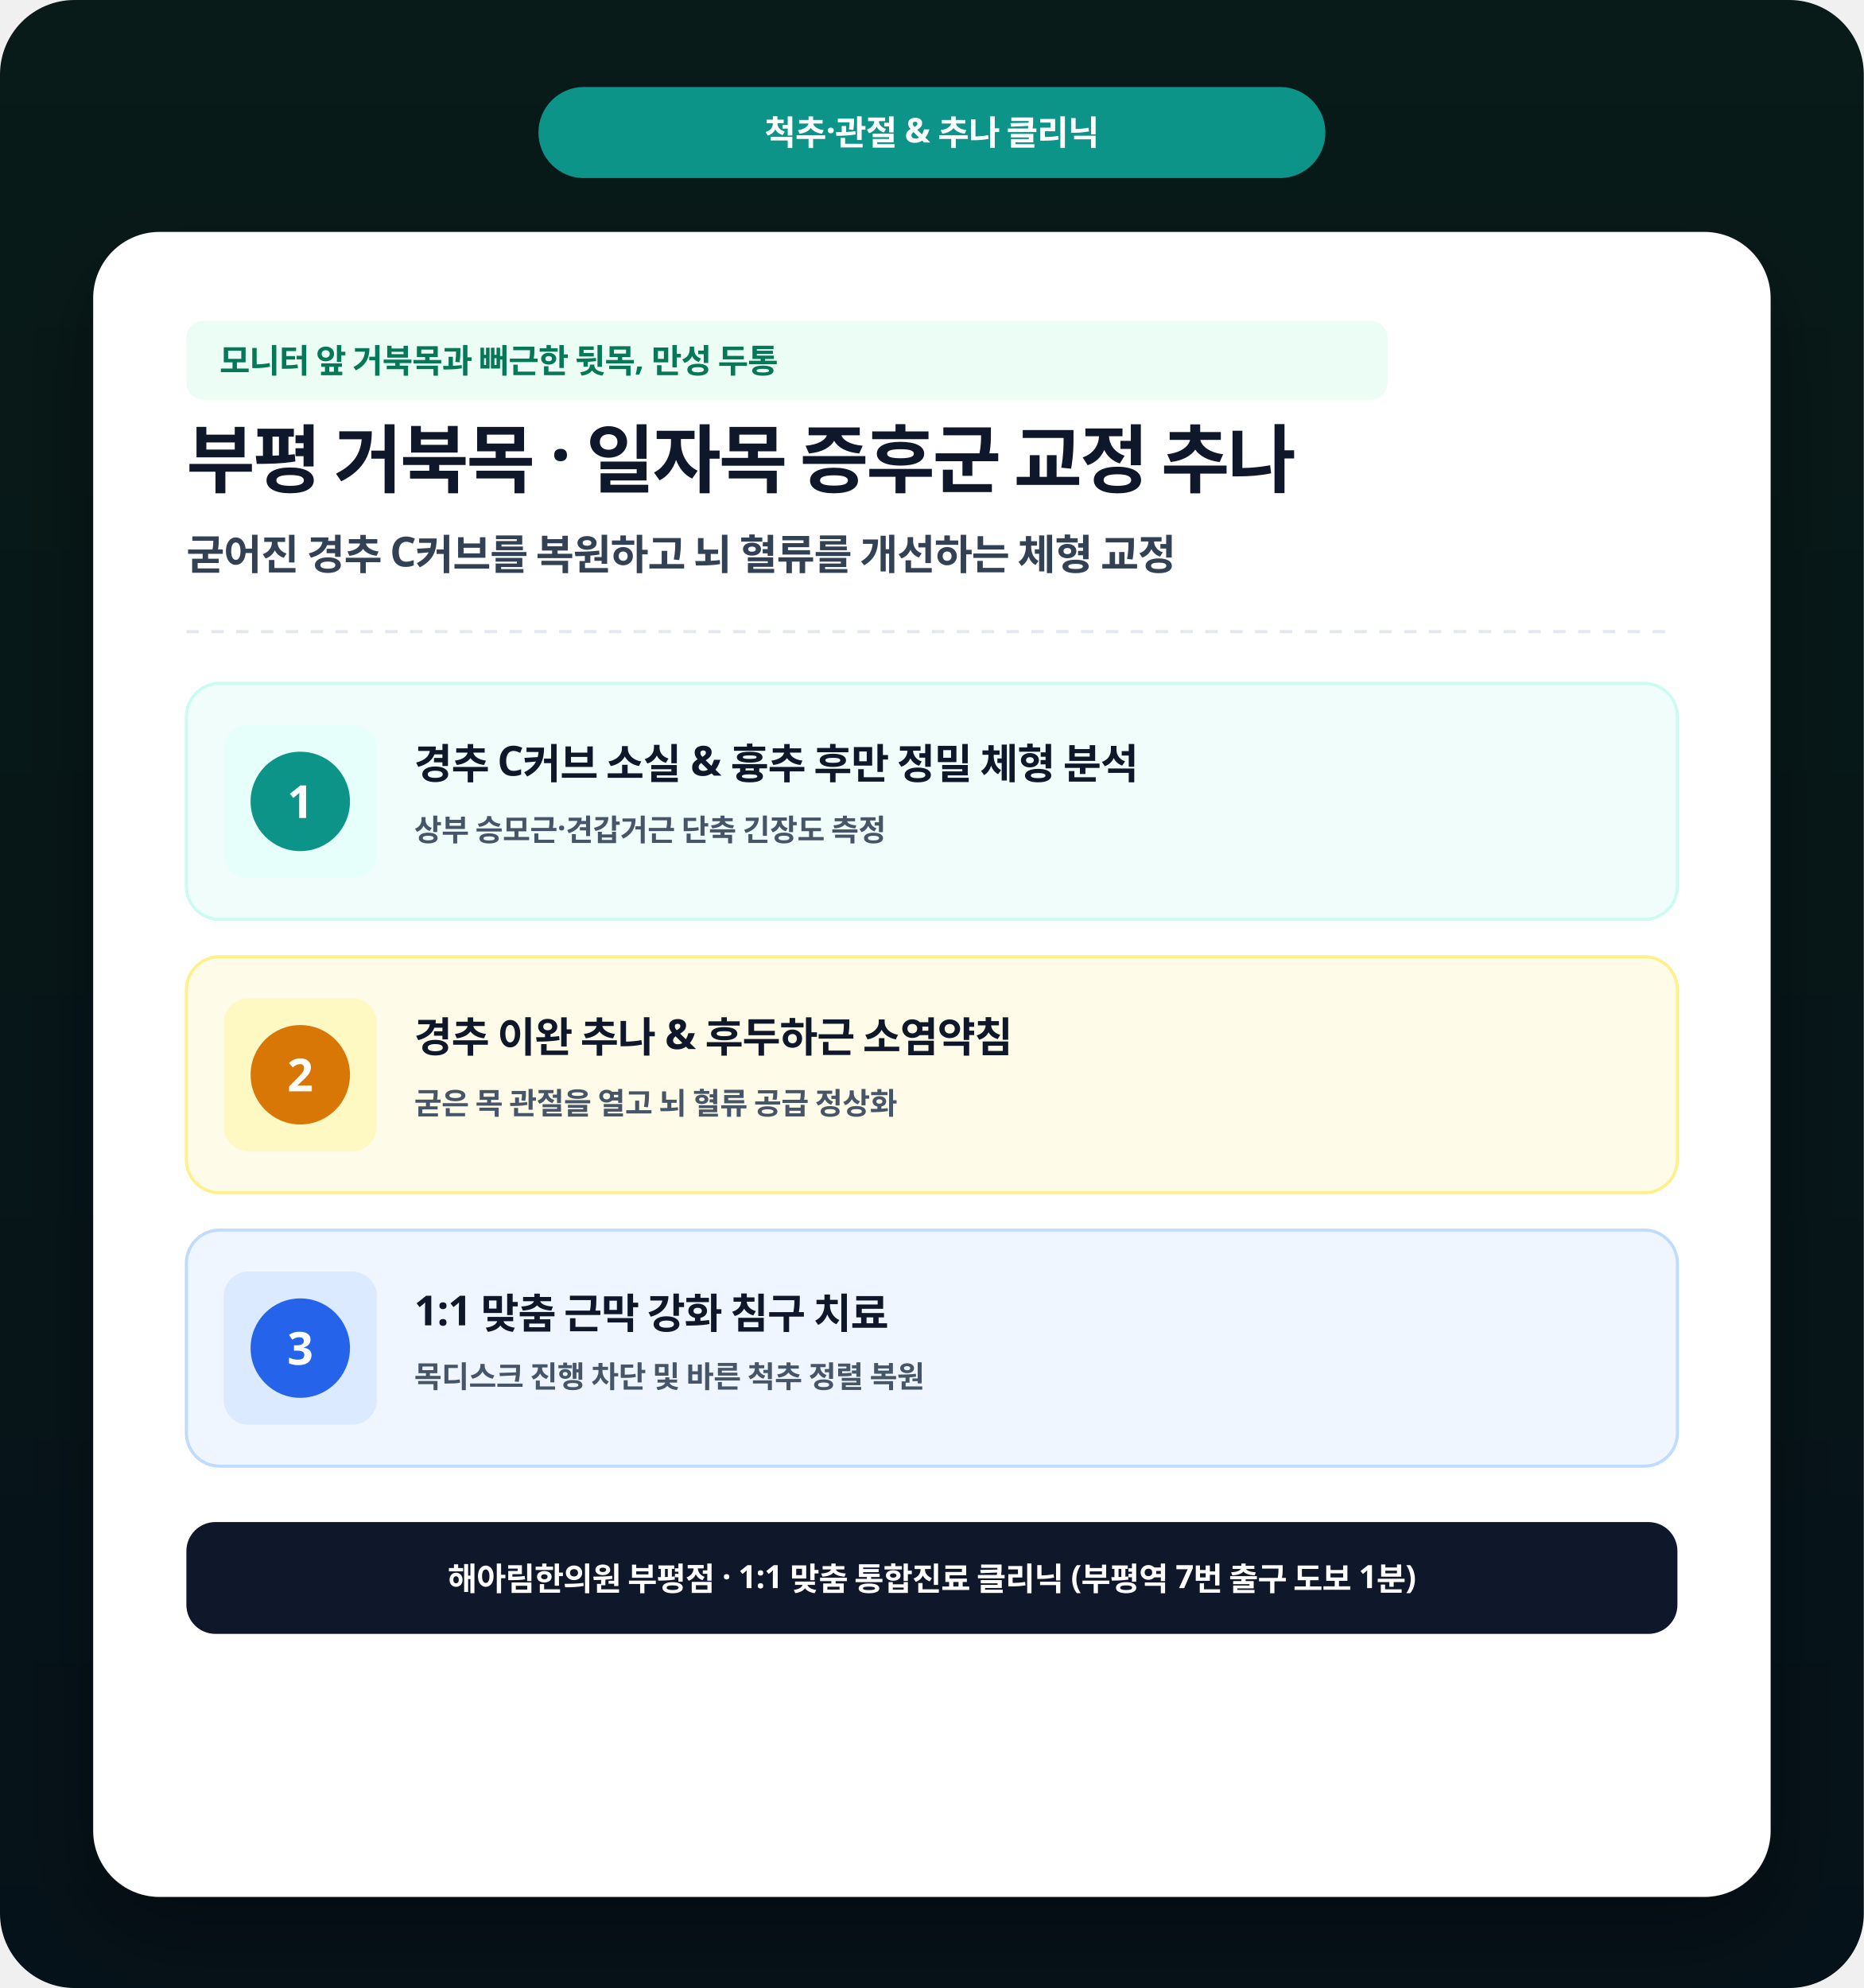
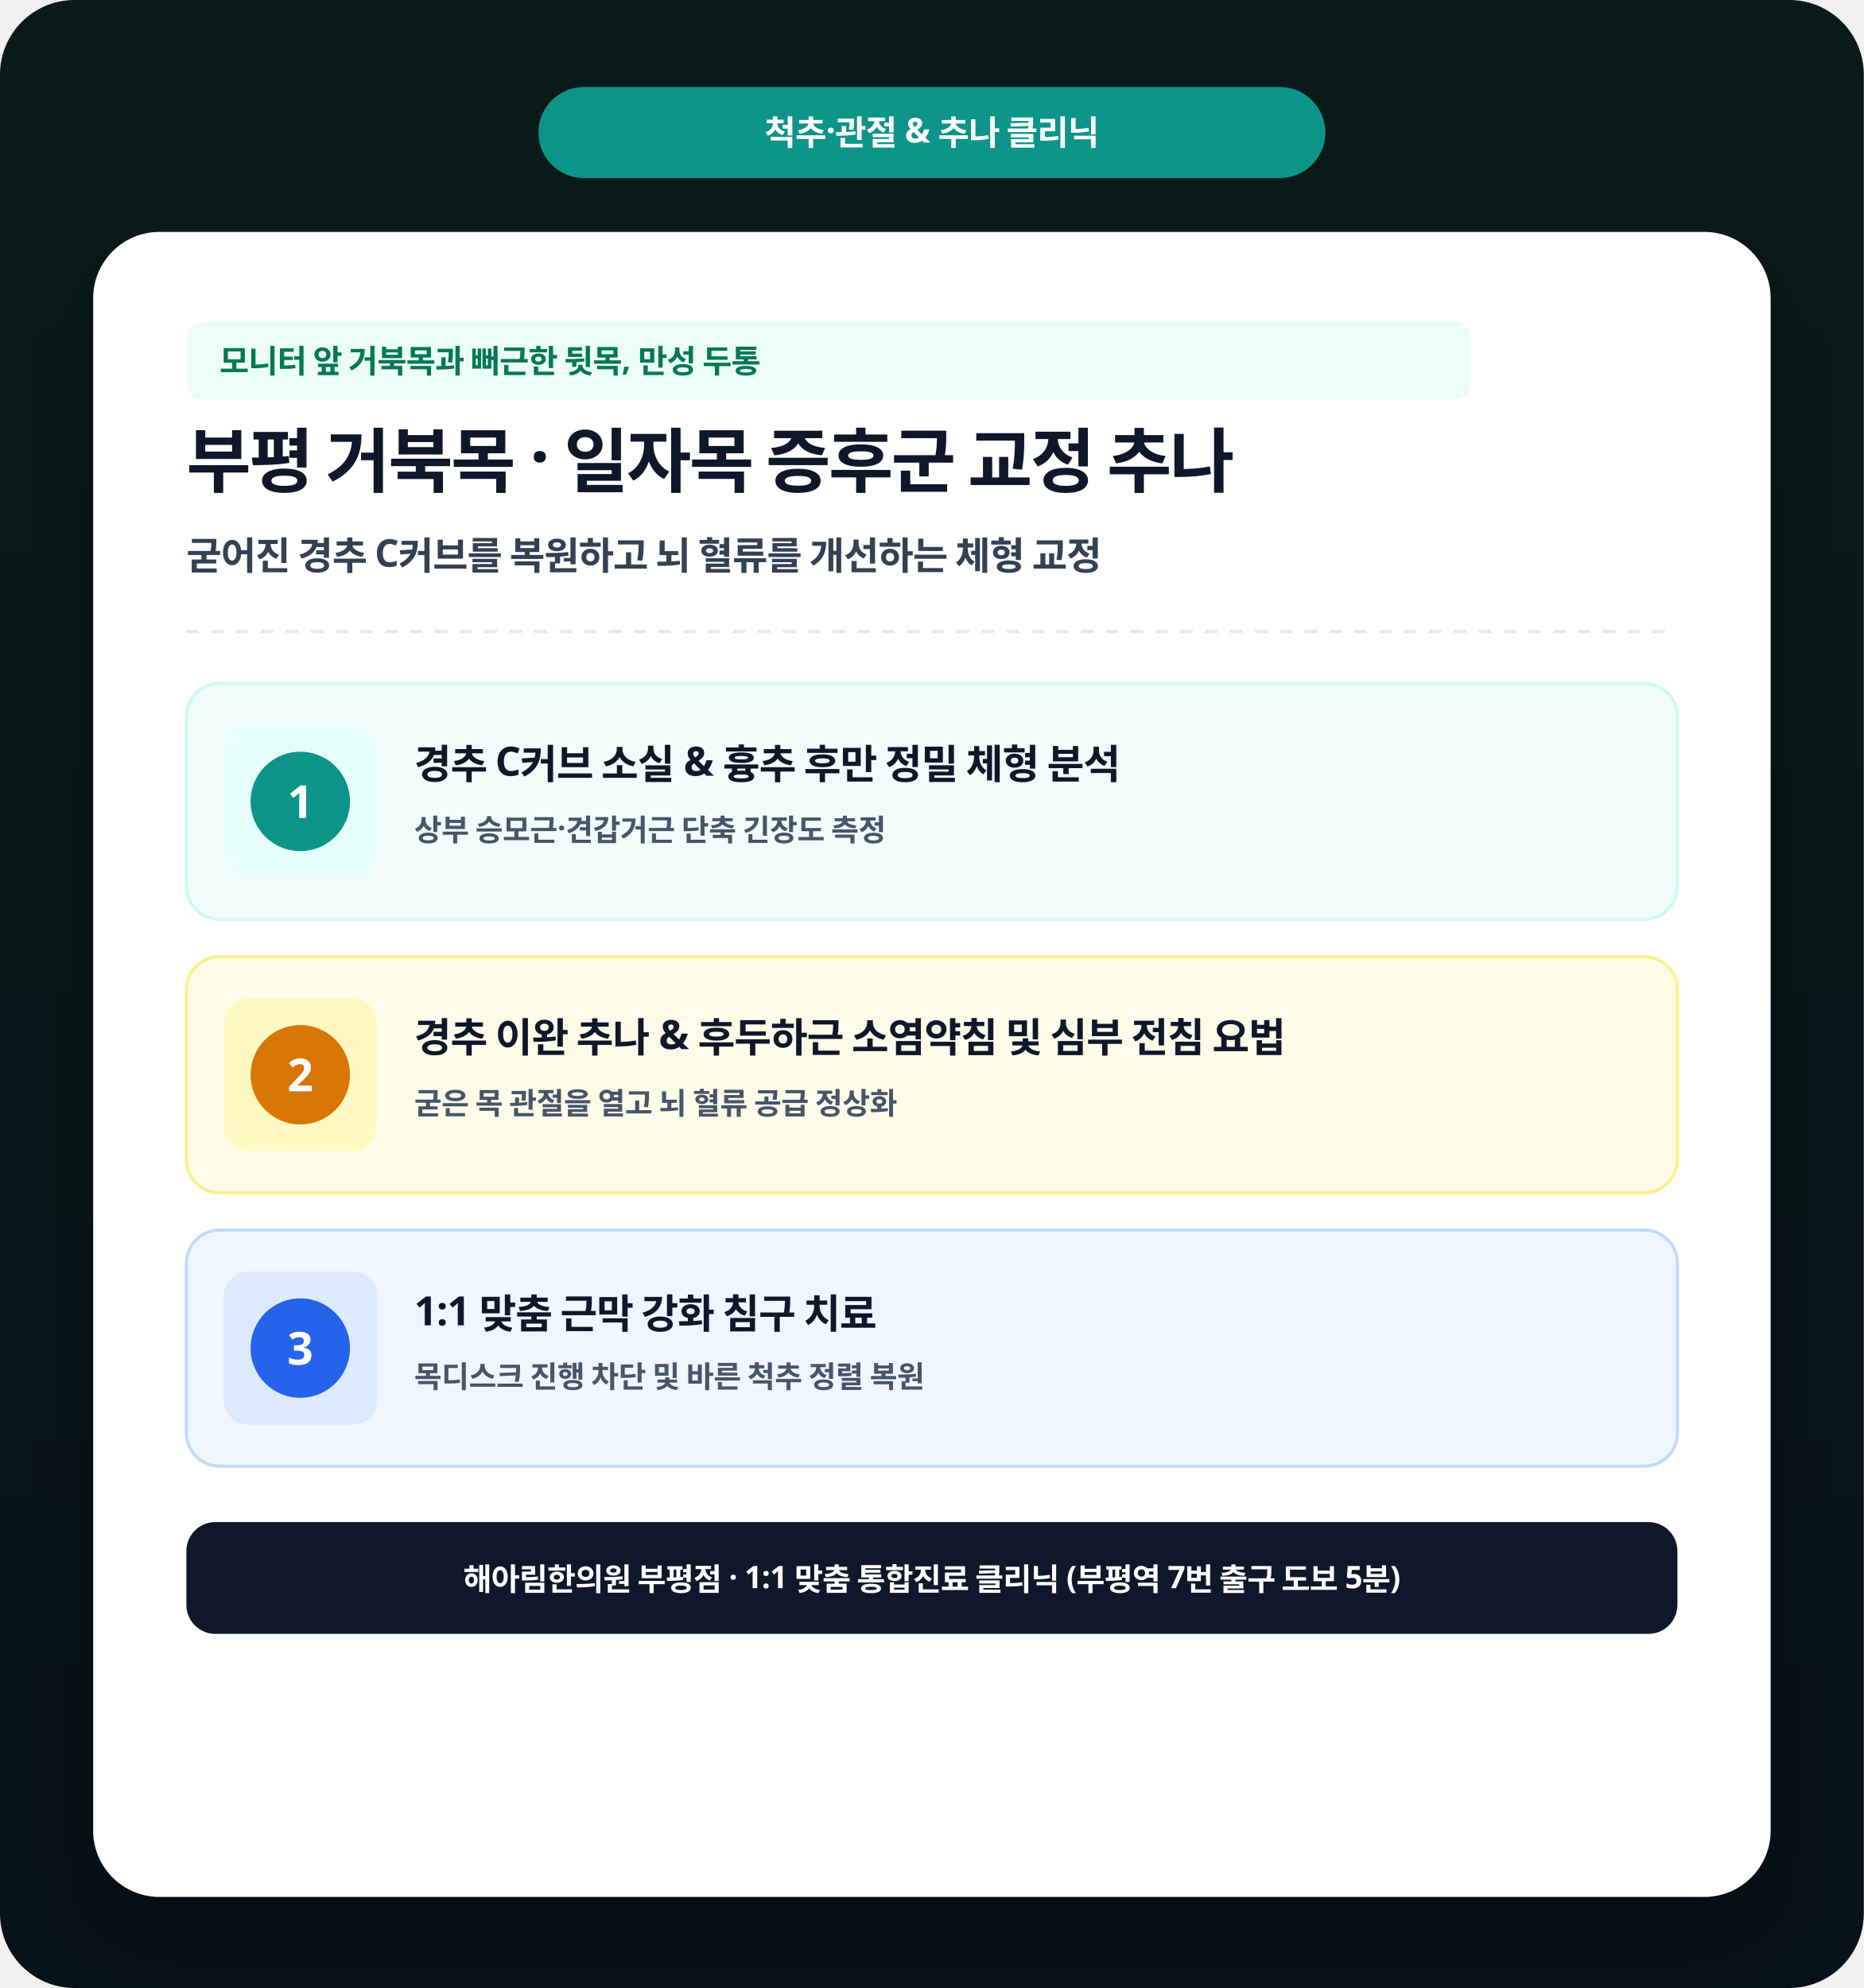
<svg xmlns="http://www.w3.org/2000/svg" width="900" height="960" viewBox="0 0 900 960">
  <defs>
    <linearGradient id="bgGrad" x1="0%" y1="0%" x2="0%" y2="100%">
      <stop offset="0%" stop-color="#081b18" />
      <stop offset="100%" stop-color="#061219" />
    </linearGradient>
    <filter id="cardShadow" x="-10%" y="-10%" width="120%" height="120%">
      <feDropShadow dx="0" dy="16" stdDeviation="20" flood-color="#000000" flood-opacity="0.35" />
    </filter>
  </defs>
  <rect x="0" y="0" width="900" height="960" rx="36" fill="url(#bgGrad)" />
  <g transform="translate(450, 64)">
    <rect x="-190" y="-22" width="380" height="44" rx="22" fill="#0d9488" />
    <text x="0" y="6" font-size="16.5" font-weight="900" fill="#ffffff" text-anchor="middle" font-family="Pretendard, 'Malgun Gothic', sans-serif" letter-spacing="-0.02em">
      척추·관절 &amp; 추나 클리닉
    </text>
  </g>
  <g filter="url(#cardShadow)">
    <rect x="45" y="112" width="810" height="804" rx="32" fill="#ffffff" />
  </g>
  <g transform="translate(90, 155)">
-     <rect x="0" y="0" width="580" height="38" rx="8" fill="#ecfdf5" />
-     <text x="16" y="25" font-size="16" font-weight="900" fill="#047857" font-family="Pretendard, 'Malgun Gothic', sans-serif" letter-spacing="-0.02em">
+     <rect x="0" y="0" width="620" height="38" rx="8" fill="#ecfdf5" />
+     <text x="16" y="25" font-size="15.5" font-weight="900" fill="#047857" font-family="Pretendard, 'Malgun Gothic', sans-serif" letter-spacing="-0.02em">
      모니터 앞 거북목과 뻐근한 뒷목, 만성 두통
    </text>
  </g>
  <g transform="translate(90, 235)">
-     <text font-size="36" font-weight="900" fill="#0f172a" font-family="Pretendard, 'Malgun Gothic', sans-serif" letter-spacing="-0.03em">
+     <text font-size="34" font-weight="900" fill="#0f172a" font-family="Pretendard, 'Malgun Gothic', sans-serif" letter-spacing="-0.03em">
      부평 거북목 · 일자목 증후군 교정 추나
    </text>
  </g>
  <g transform="translate(90, 275)">
-     <text font-size="20" font-weight="800" fill="#334155" font-family="Pretendard, 'Malgun Gothic', sans-serif" letter-spacing="-0.02em">
+     <text font-size="18.5" font-weight="800" fill="#334155" font-family="Pretendard, 'Malgun Gothic', sans-serif" letter-spacing="-0.02em">
      굳어진 경추 C커브를 복원하고 뇌 혈류를 개선하는 체형 교정
    </text>
  </g>
  <line x1="90" y1="305" x2="810" y2="305" stroke="#e2e8f0" stroke-width="1.5" stroke-dasharray="6,6" />
  <g transform="translate(90, 330)">
    <rect x="0" y="0" width="720" height="114" rx="16" fill="#f0fdfa" stroke="#ccfbf1" stroke-width="1.5" />
    <rect x="18" y="20" width="74" height="74" rx="12" fill="#e6fffa" />
    <circle cx="55" cy="57" r="24" fill="#0d9488" />
    <text x="55" y="65" font-size="22" font-weight="900" fill="#ffffff" text-anchor="middle" font-family="Pretendard, 'Malgun Gothic', sans-serif">1</text>
-     <text x="110" y="46" font-size="20" font-weight="900" fill="#0f172a" font-family="Pretendard, 'Malgun Gothic', sans-serif" letter-spacing="-0.02em">
+     <text x="110" y="46" font-size="19.5" font-weight="900" fill="#0f172a" font-family="Pretendard, 'Malgun Gothic', sans-serif" letter-spacing="-0.02em">
      경추 C커브 소실 &amp; 흉추 후만 정밀 체형 분석
    </text>
    <text x="110" y="76" font-size="14.5" font-weight="600" fill="#475569" font-family="Pretendard, 'Malgun Gothic', sans-serif" letter-spacing="-0.01em">
      상부 승모근·견갑거근 단축 긴장도 측정
    </text>
  </g>
  <g transform="translate(90, 462)">
    <rect x="0" y="0" width="720" height="114" rx="16" fill="#fefce8" stroke="#fef08a" stroke-width="1.5" />
    <rect x="18" y="20" width="74" height="74" rx="12" fill="#fef9c3" />
    <circle cx="55" cy="57" r="24" fill="#d97706" />
    <text x="55" y="65" font-size="22" font-weight="900" fill="#ffffff" text-anchor="middle" font-family="Pretendard, 'Malgun Gothic', sans-serif">2</text>
-     <text x="110" y="46" font-size="20" font-weight="900" fill="#0f172a" font-family="Pretendard, 'Malgun Gothic', sans-serif" letter-spacing="-0.02em">
-       경추 이완 추나 &amp; 후두하근 소염약침
+     <text x="110" y="46" font-size="19.5" font-weight="900" fill="#0f172a" font-family="Pretendard, 'Malgun Gothic', sans-serif" letter-spacing="-0.02em">
+       경추 이완 추나 &amp; 후두하근 소염약침 및 심부 전침 요법
    </text>
    <text x="110" y="76" font-size="14.5" font-weight="600" fill="#475569" font-family="Pretendard, 'Malgun Gothic', sans-serif" letter-spacing="-0.01em">
      굳은 목 관절을 열고 뇌 혈류 공급 정상화
    </text>
  </g>
  <g transform="translate(90, 594)">
    <rect x="0" y="0" width="720" height="114" rx="16" fill="#eff6ff" stroke="#bfdbfe" stroke-width="1.5" />
    <rect x="18" y="20" width="74" height="74" rx="12" fill="#dbeafe" />
    <circle cx="55" cy="57" r="24" fill="#2563eb" />
    <text x="55" y="65" font-size="22" font-weight="900" fill="#ffffff" text-anchor="middle" font-family="Pretendard, 'Malgun Gothic', sans-serif">3</text>
-     <text x="110" y="46" font-size="20" font-weight="900" fill="#0f172a" font-family="Pretendard, 'Malgun Gothic', sans-serif" letter-spacing="-0.02em">
+     <text x="110" y="46" font-size="19.5" font-weight="900" fill="#0f172a" font-family="Pretendard, 'Malgun Gothic', sans-serif" letter-spacing="-0.02em">
      1:1 맞춤 근막 강화 침구 치료
    </text>
    <text x="110" y="76" font-size="14.5" font-weight="600" fill="#475569" font-family="Pretendard, 'Malgun Gothic', sans-serif" letter-spacing="-0.01em">
      목디스크 진행 차단 및 바른 척추 정렬 복원
    </text>
  </g>
  <g transform="translate(90, 735)">
    <rect x="0" y="0" width="720" height="54" rx="14" fill="#0f172a" />
-     <text x="360" y="33" font-size="15.5" font-weight="800" fill="#ffffff" text-anchor="middle" font-family="Pretendard, 'Malgun Gothic', sans-serif" letter-spacing="-0.02em">
-       해아림한의원 부평점 · 1:1 맞춤 통합진료 클리닉 (부평역 7번 출구 도보 1분)
+     <text x="360" y="33" font-size="15" font-weight="800" fill="#ffffff" text-anchor="middle" font-family="Pretendard, 'Malgun Gothic', sans-serif" letter-spacing="-0.02em">
+       해아림한의원 부평점 · 1:1 맞춤 통합진료 클리닉 (부평역 7번 출구 도보 5분)
    </text>
  </g>
</svg>
